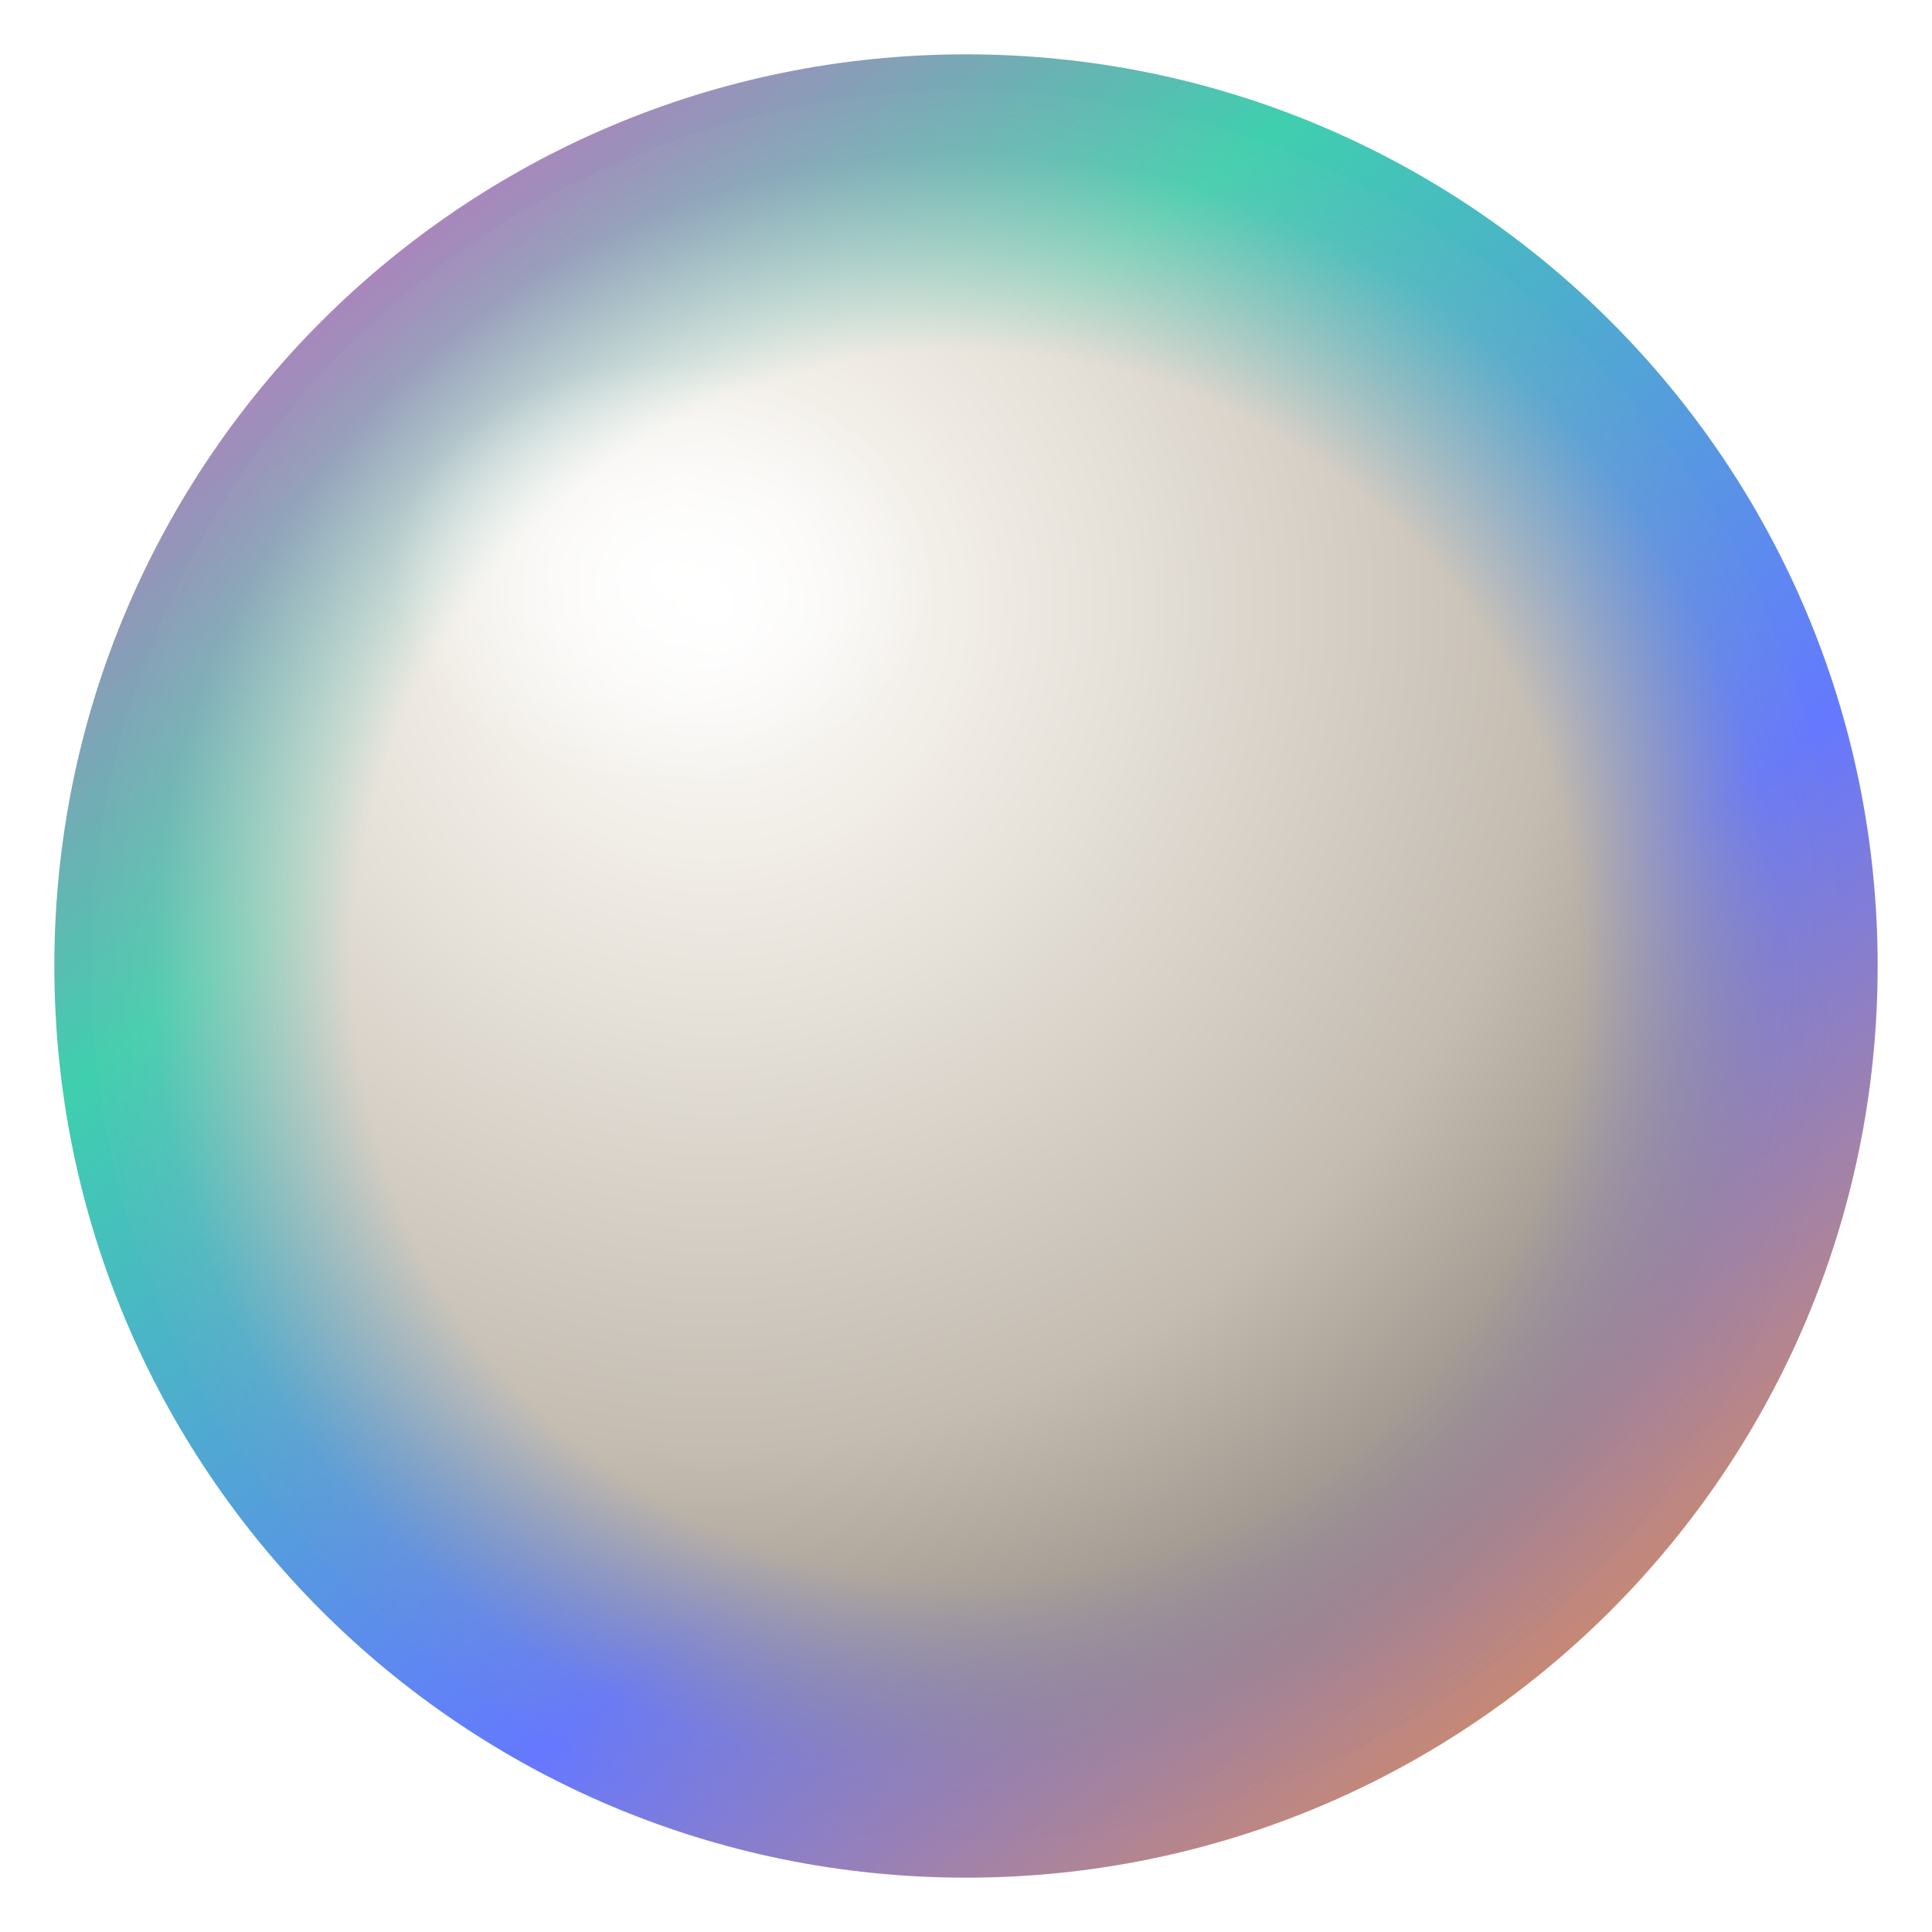
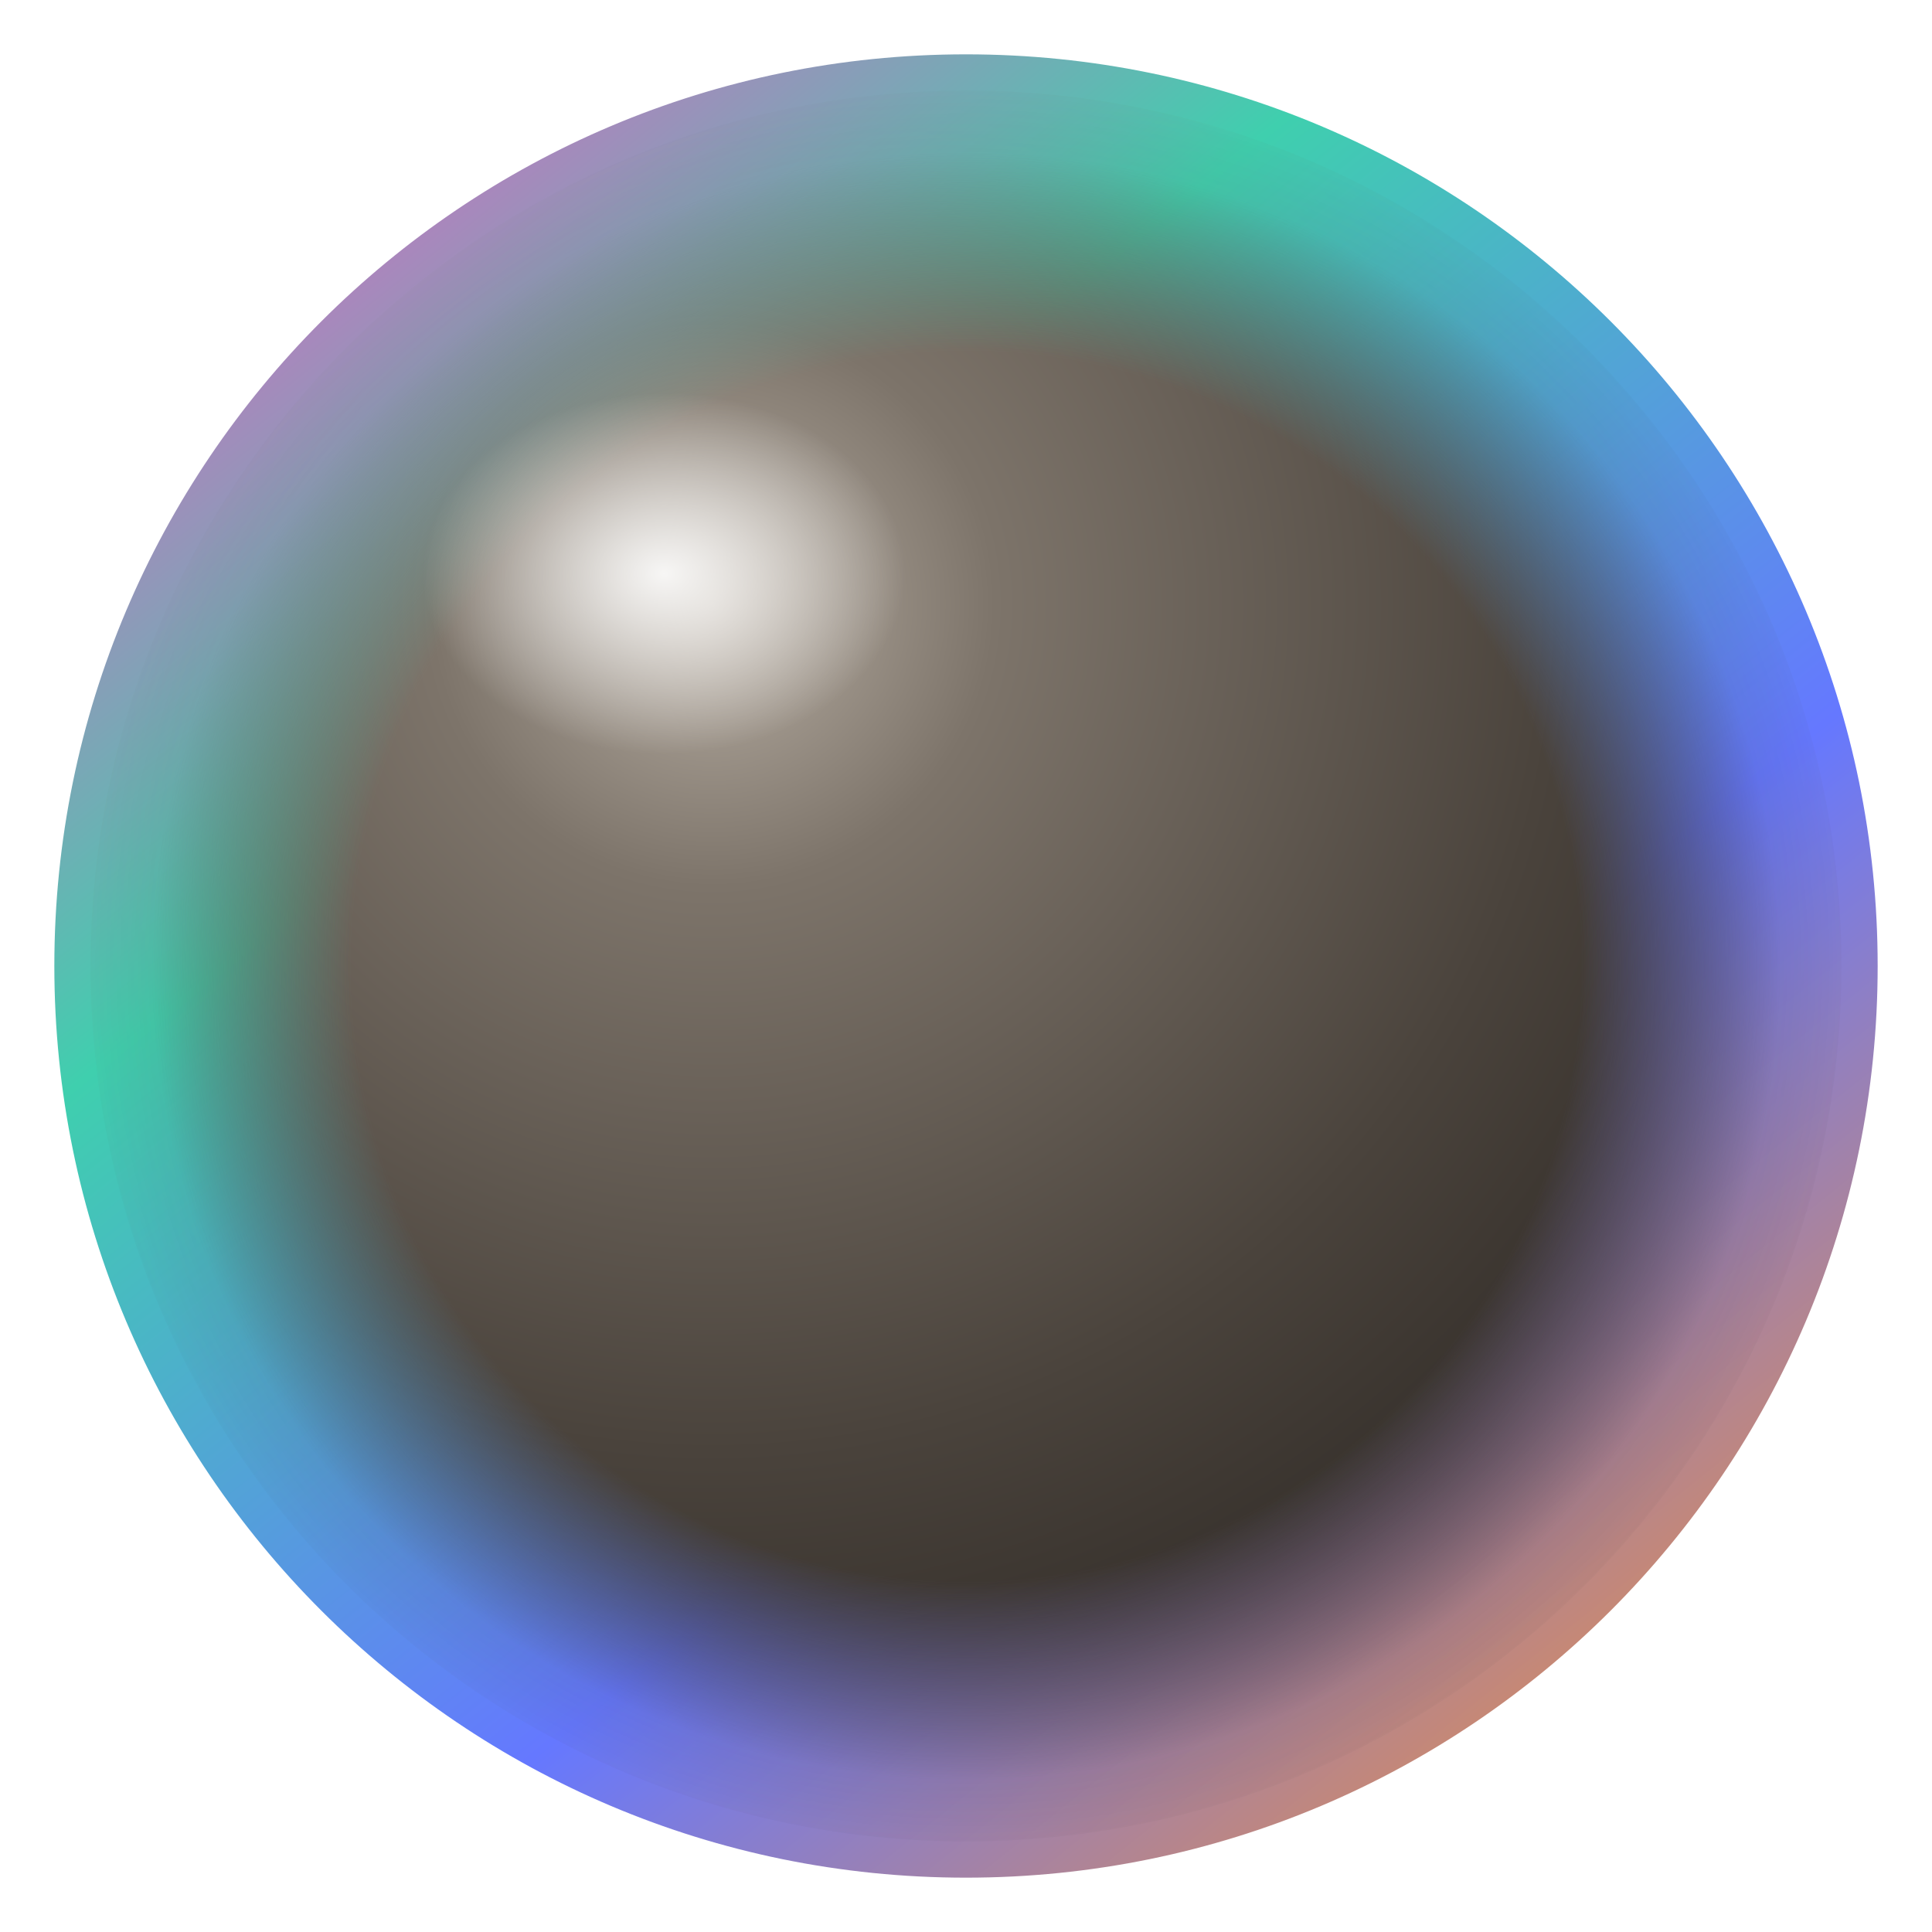
<svg xmlns="http://www.w3.org/2000/svg" viewBox="0 0 64 64">
  <defs>
    <radialGradient id="body" cx="0.36" cy="0.3" r="0.78">
-       <stop offset="0" stop-color="#ffffff" />
-       <stop offset="0.2" stop-color="#efebe4" />
-       <stop offset="0.6" stop-color="#c4bcb1" />
-       <stop offset="1" stop-color="#6f675e" />
+       <stop offset="0" stop-color="#b9b0a5" />
+       <stop offset="0.2" stop-color="#7d746a" />
+       <stop offset="0.6" stop-color="#4a433c" />
+       <stop offset="1" stop-color="#211d1a" />
    </radialGradient>
    <linearGradient id="film" x1="0.1" y1="0" x2="0.9" y2="1">
      <stop offset="0" stop-color="#e45fc4" />
      <stop offset="0.3" stop-color="#3fcfae" />
      <stop offset="0.65" stop-color="#6578ff" />
      <stop offset="1" stop-color="#f08f3a" />
    </linearGradient>
    <radialGradient id="fresnel" cx="0.5" cy="0.5" r="0.5">
      <stop offset="0.68" stop-color="#fff" stop-opacity="0" />
      <stop offset="0.9" stop-color="#fff" stop-opacity="0.9" />
      <stop offset="1" stop-color="#fff" stop-opacity="1" />
    </radialGradient>
    <mask id="rim">
      <circle cx="32" cy="32" r="30" fill="url(#fresnel)" />
    </mask>
    <radialGradient id="glint" cx="0.5" cy="0.5" r="0.5">
-       <stop offset="0" stop-color="#fff" stop-opacity="0.95" />
+       <stop offset="0" stop-color="#fff" stop-opacity="0.9" />
      <stop offset="1" stop-color="#fff" stop-opacity="0" />
    </radialGradient>
  </defs>
  <circle cx="32" cy="32" r="30" fill="url(#body)" />
  <circle cx="32" cy="32" r="30" fill="url(#film)" mask="url(#rim)" />
  <circle cx="32" cy="32" r="29.6" fill="none" stroke="url(#film)" stroke-width="1.2" />
-   <ellipse cx="22" cy="19" rx="9" ry="7" fill="url(#glint)" />
+   <ellipse cx="22" cy="19" rx="8" ry="6" fill="url(#glint)" />
</svg>
